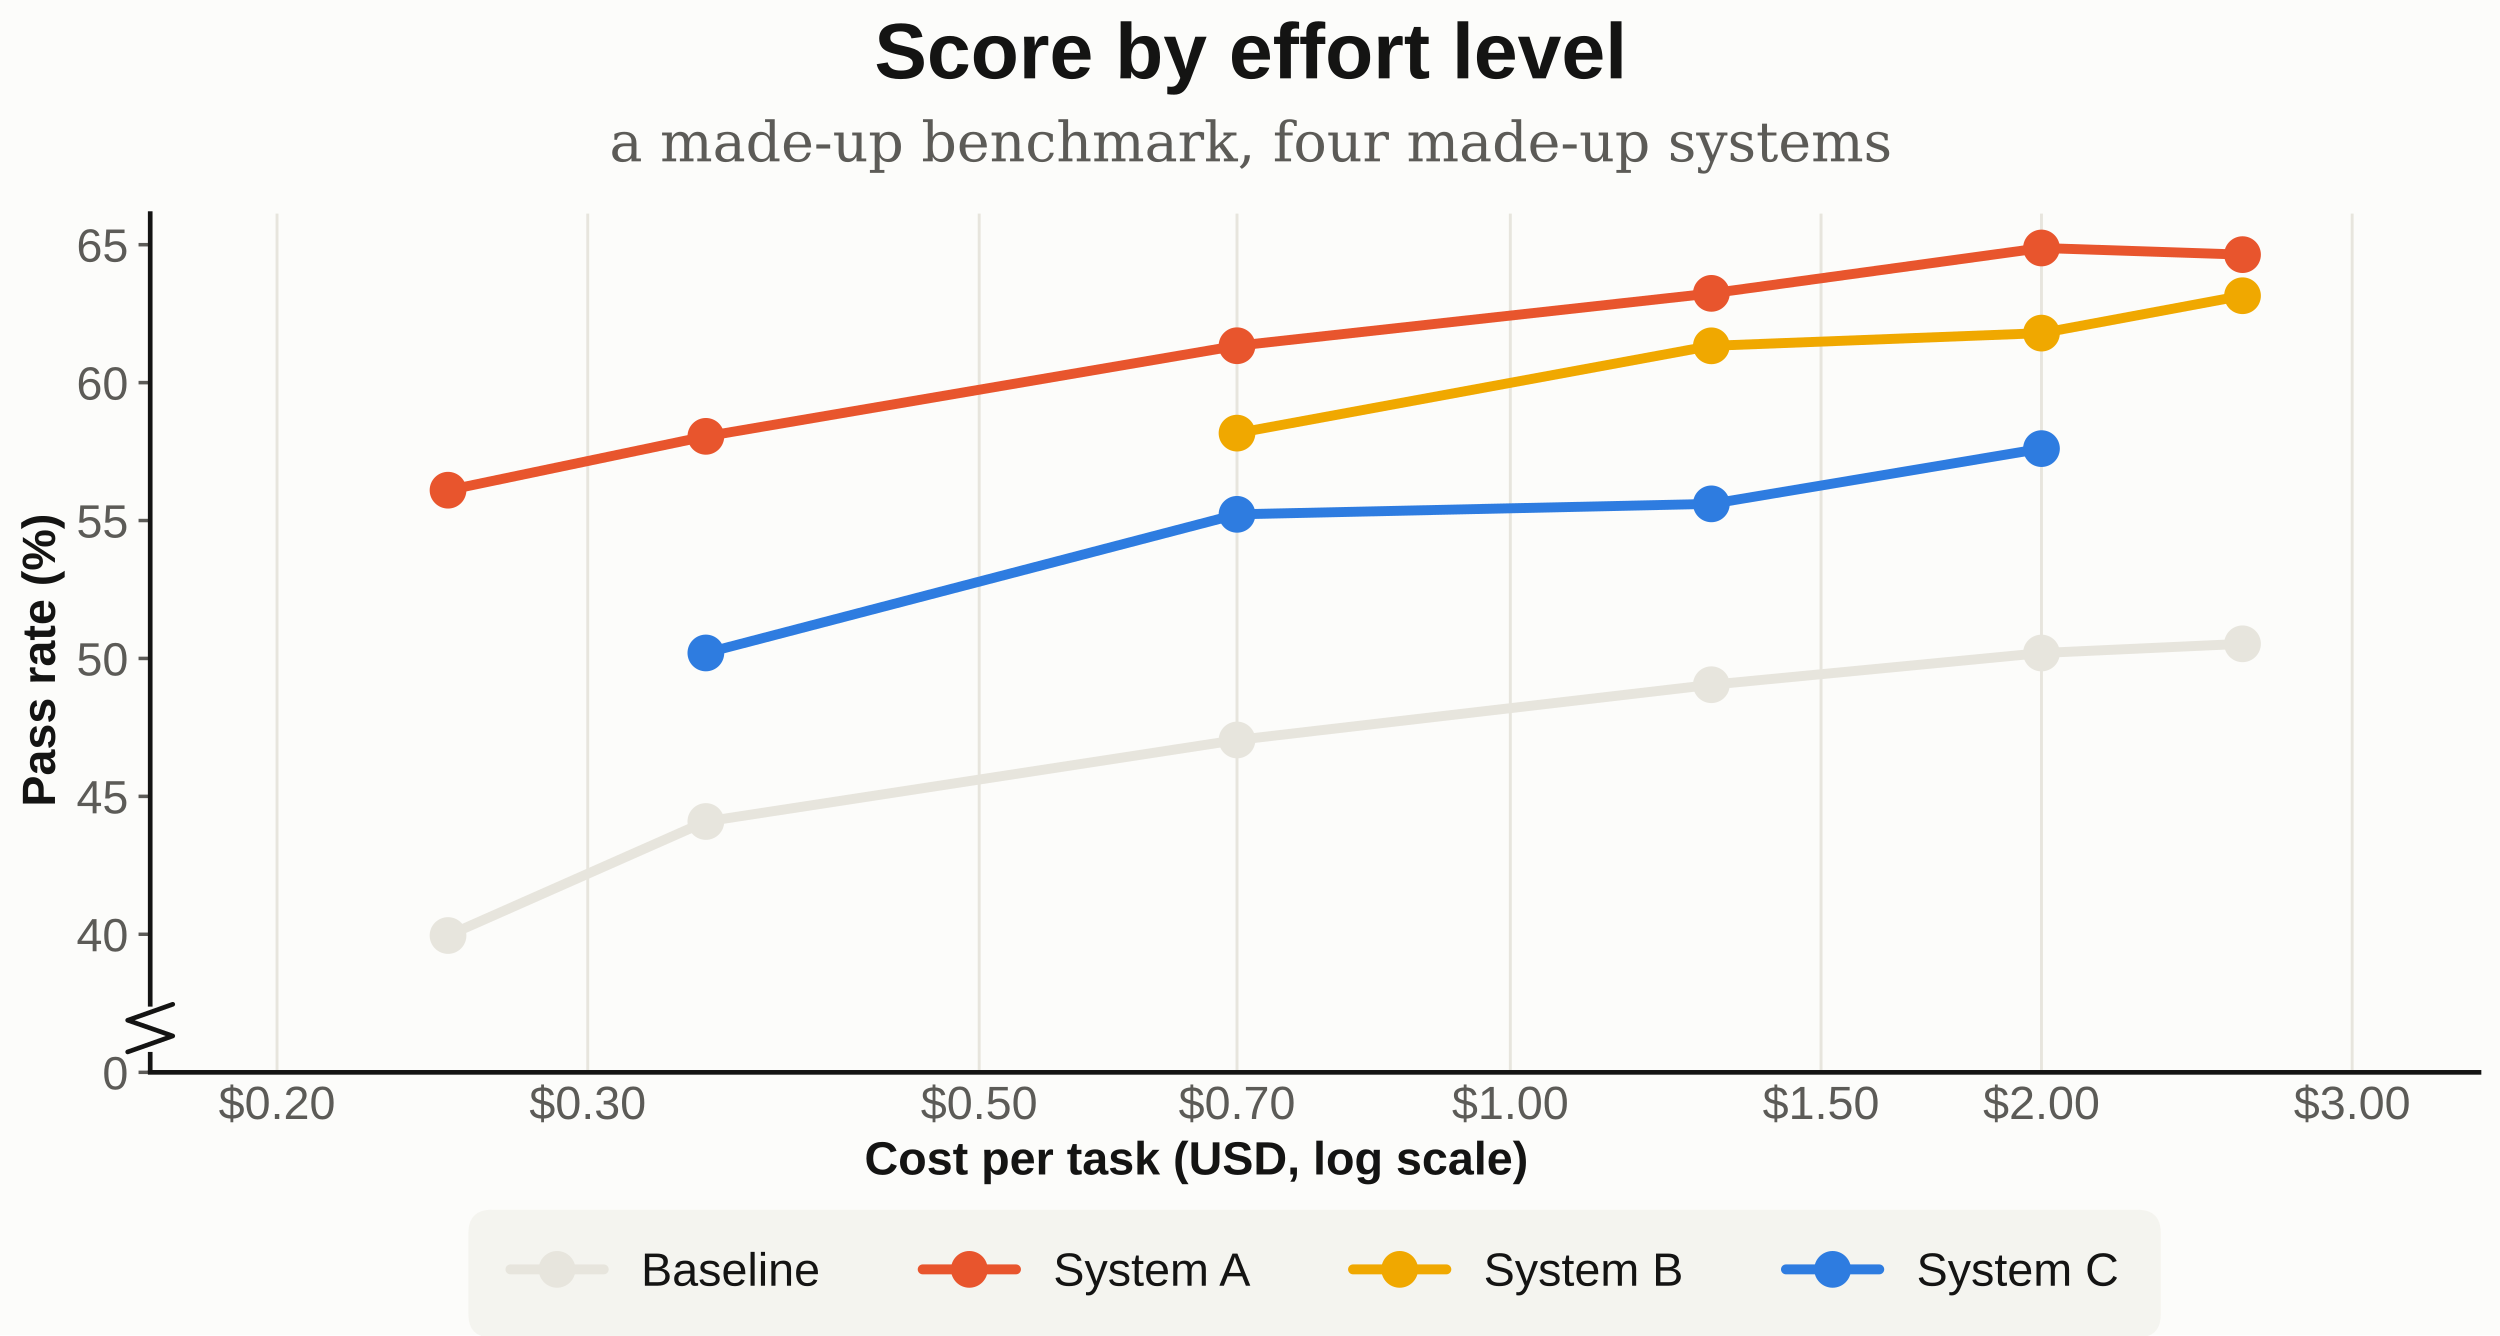
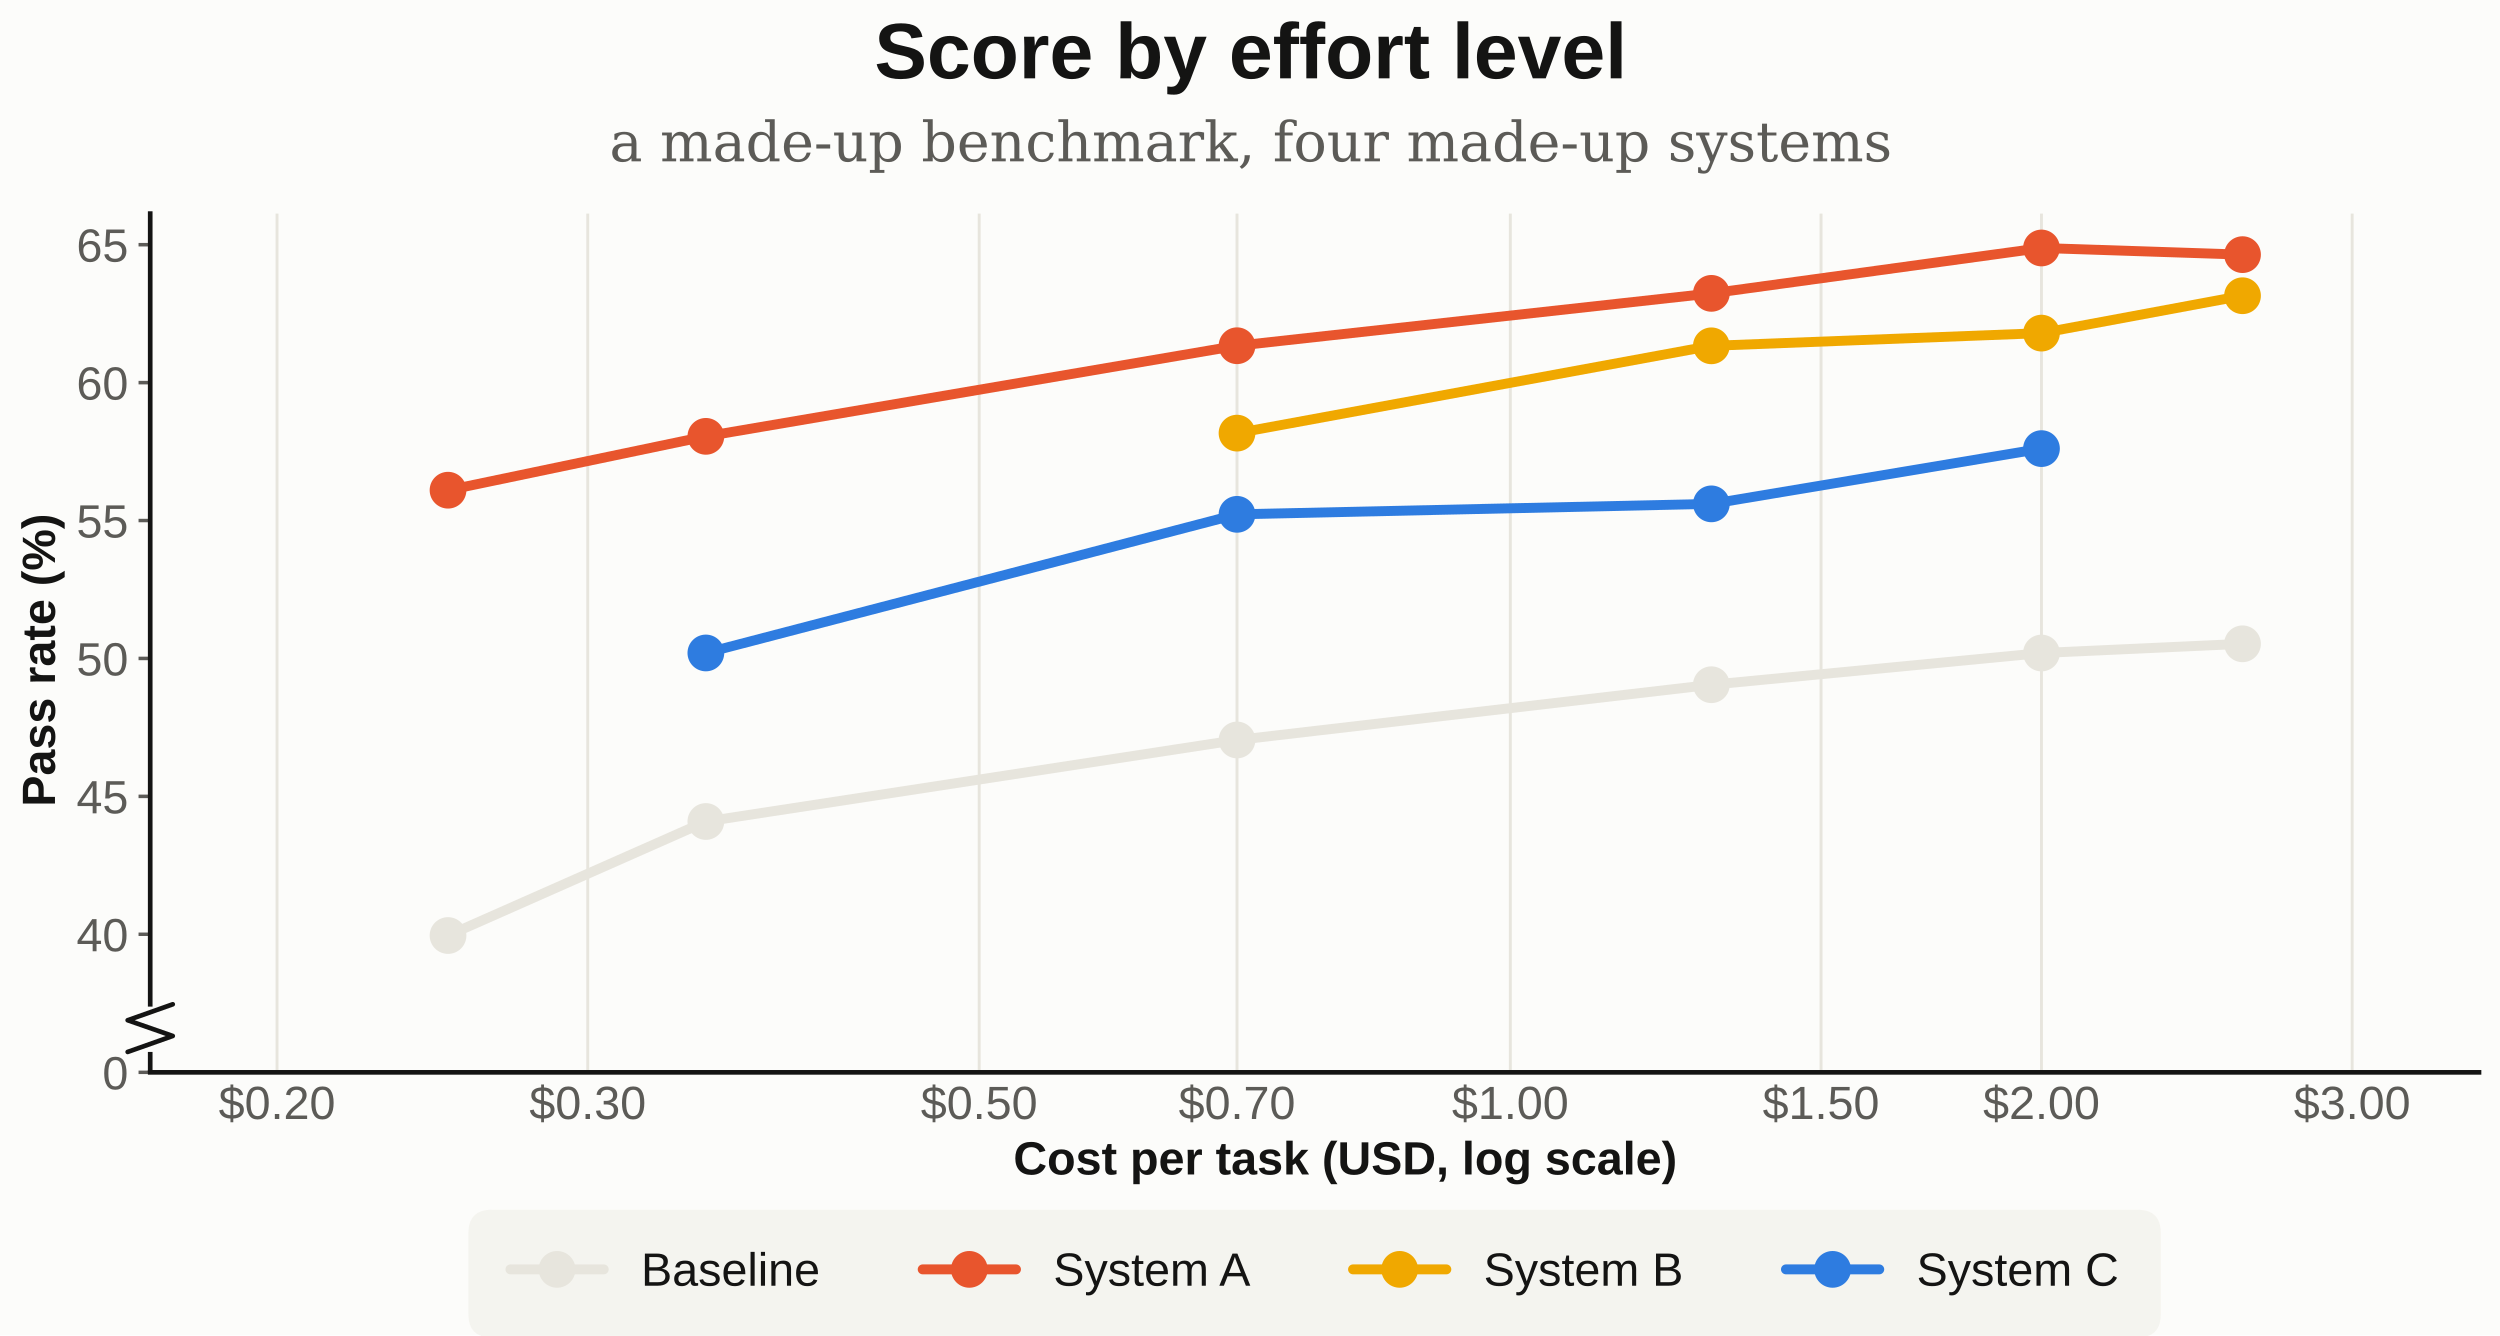
<svg xmlns="http://www.w3.org/2000/svg" xmlns:xlink="http://www.w3.org/1999/xlink" width="857.315pt" height="457.869pt" viewBox="0 0 857.315 457.869" version="1.1">
  <defs>
    <style type="text/css">*{stroke-linejoin: round; stroke-linecap: butt}</style>
  </defs>
  <g id="figure_1">
    <g id="patch_1">
      <path d="M 0 457.869  L 857.315 457.869  L 857.315 0  L 0 0  z " style="fill: #fcfcfa" />
    </g>
    <g id="axes_1">
      <g id="patch_2">
        <path d="M 51.511 367.736  L 850.115 367.736  L 850.115 73.253  L 51.511 73.253  z " style="fill: #fcfcfa" />
      </g>
      <g id="matplotlib.axis_1">
        <g id="xtick_1">
          <g id="line2d_1">
            <path d="M 95.005 367.736  L 95.005 73.253  " clip-path="url(#pbf584b9c07)" style="fill: none; stroke: #e7e5dd; stroke-linecap: square" />
          </g>
          <g id="line2d_2" />
          <g id="text_1">
            <text style="font-size: 16px; font-family: 'Arial', 'Verdana', 'DejaVu Sans', sans-serif; text-anchor: middle; fill: #5c5b57" x="95.005" y="383.743" transform="rotate(-0 95.00456 383.7432)">$0.20</text>
          </g>
        </g>
        <g id="xtick_2">
          <g id="line2d_3">
            <path d="M 201.552 367.736  L 201.552 73.253  " clip-path="url(#pbf584b9c07)" style="fill: none; stroke: #e7e5dd; stroke-linecap: square" />
          </g>
          <g id="line2d_4" />
          <g id="text_2">
            <text style="font-size: 16px; font-family: 'Arial', 'Verdana', 'DejaVu Sans', sans-serif; text-anchor: middle; fill: #5c5b57" x="201.552" y="383.743" transform="rotate(-0 201.552 383.7432)">$0.30</text>
          </g>
        </g>
        <g id="xtick_3">
          <g id="line2d_5">
            <path d="M 335.786 367.736  L 335.786 73.253  " clip-path="url(#pbf584b9c07)" style="fill: none; stroke: #e7e5dd; stroke-linecap: square" />
          </g>
          <g id="line2d_6" />
          <g id="text_3">
            <text style="font-size: 16px; font-family: 'Arial', 'Verdana', 'DejaVu Sans', sans-serif; text-anchor: middle; fill: #5c5b57" x="335.786" y="383.743" transform="rotate(-0 335.786 383.7432)">$0.50</text>
          </g>
        </g>
        <g id="xtick_4">
          <g id="line2d_7">
            <path d="M 424.204 367.736  L 424.204 73.253  " clip-path="url(#pbf584b9c07)" style="fill: none; stroke: #e7e5dd; stroke-linecap: square" />
          </g>
          <g id="line2d_8" />
          <g id="text_4">
            <text style="font-size: 16px; font-family: 'Arial', 'Verdana', 'DejaVu Sans', sans-serif; text-anchor: middle; fill: #5c5b57" x="424.204" y="383.743" transform="rotate(-0 424.2036 383.7432)">$0.70</text>
          </g>
        </g>
        <g id="xtick_5">
          <g id="line2d_9">
            <path d="M 517.93 367.736  L 517.93 73.253  " clip-path="url(#pbf584b9c07)" style="fill: none; stroke: #e7e5dd; stroke-linecap: square" />
          </g>
          <g id="line2d_10" />
          <g id="text_5">
            <text style="font-size: 16px; font-family: 'Arial', 'Verdana', 'DejaVu Sans', sans-serif; text-anchor: middle; fill: #5c5b57" x="517.93" y="383.743" transform="rotate(-0 517.9301 383.7432)">$1.00</text>
          </g>
        </g>
        <g id="xtick_6">
          <g id="line2d_11">
            <path d="M 624.478 367.736  L 624.478 73.253  " clip-path="url(#pbf584b9c07)" style="fill: none; stroke: #e7e5dd; stroke-linecap: square" />
          </g>
          <g id="line2d_12" />
          <g id="text_6">
            <text style="font-size: 16px; font-family: 'Arial', 'Verdana', 'DejaVu Sans', sans-serif; text-anchor: middle; fill: #5c5b57" x="624.478" y="383.743" transform="rotate(-0 624.4776 383.7432)">$1.50</text>
          </g>
        </g>
        <g id="xtick_7">
          <g id="line2d_13">
            <path d="M 700.074 367.736  L 700.074 73.253  " clip-path="url(#pbf584b9c07)" style="fill: none; stroke: #e7e5dd; stroke-linecap: square" />
          </g>
          <g id="line2d_14" />
          <g id="text_7">
            <text style="font-size: 16px; font-family: 'Arial', 'Verdana', 'DejaVu Sans', sans-serif; text-anchor: middle; fill: #5c5b57" x="700.074" y="383.743" transform="rotate(-0 700.0742 383.7432)">$2.00</text>
          </g>
        </g>
        <g id="xtick_8">
          <g id="line2d_15">
            <path d="M 806.622 367.736  L 806.622 73.253  " clip-path="url(#pbf584b9c07)" style="fill: none; stroke: #e7e5dd; stroke-linecap: square" />
          </g>
          <g id="line2d_16" />
          <g id="text_8">
            <text style="font-size: 16px; font-family: 'Arial', 'Verdana', 'DejaVu Sans', sans-serif; text-anchor: middle; fill: #5c5b57" x="806.622" y="383.743" transform="rotate(-0 806.6217 383.7432)">$3.00</text>
          </g>
        </g>
        <g id="xtick_9">
          <g id="line2d_17" />
        </g>
        <g id="xtick_10">
          <g id="line2d_18" />
        </g>
        <g id="xtick_11">
          <g id="line2d_19" />
        </g>
        <g id="xtick_12">
          <g id="line2d_20" />
        </g>
        <g id="text_9">
-           <text style="font-weight: 700; font-size: 16px; font-family: 'Arial', 'Verdana', 'DejaVu Sans', sans-serif; text-anchor: middle; fill: #141413" x="410.264" y="402.759" transform="rotate(-0 410.2644 402.7589)">Cost per task (USD, log scale)</text>
+           <text style="font-weight: 700; font-size: 16px; font-family: 'Arial', 'Verdana', 'DejaVu Sans', sans-serif; text-anchor: middle; fill: #141413" x="461.33" y="402.759" transform="rotate(-0 461.3299 402.7589)">Cost per task (USD, log scale)</text>
        </g>
      </g>
      <g id="matplotlib.axis_2">
        <g id="ytick_1">
          <g id="line2d_21">
            <defs>
              <path id="me28321ab2f" d="M 0 0  L -4 0  " style="stroke: #5c5b57; stroke-width: 1.2" />
            </defs>
            <g>
              <use xlink:href="#me28321ab2f" x="51.511" y="367.736" style="fill: #5c5b57; stroke: #5c5b57; stroke-width: 1.2" />
            </g>
          </g>
          <g id="text_10">
            <text style="font-size: 16px; font-family: 'Arial', 'Verdana', 'DejaVu Sans', sans-serif; text-anchor: end; fill: #5c5b57" x="44.011" y="373.56" transform="rotate(-0 44.01094 373.56)">0</text>
          </g>
        </g>
        <g id="ytick_2">
          <g id="line2d_22">
            <g>
              <use xlink:href="#me28321ab2f" x="51.511" y="320.388" style="fill: #5c5b57; stroke: #5c5b57; stroke-width: 1.2" />
            </g>
          </g>
          <g id="text_11">
            <text style="font-size: 16px; font-family: 'Arial', 'Verdana', 'DejaVu Sans', sans-serif; text-anchor: end; fill: #5c5b57" x="44.011" y="326.212" transform="rotate(-0 44.01094 326.2118)">40</text>
          </g>
        </g>
        <g id="ytick_3">
          <g id="line2d_23">
            <g>
              <use xlink:href="#me28321ab2f" x="51.511" y="273.093" style="fill: #5c5b57; stroke: #5c5b57; stroke-width: 1.2" />
            </g>
          </g>
          <g id="text_12">
            <text style="font-size: 16px; font-family: 'Arial', 'Verdana', 'DejaVu Sans', sans-serif; text-anchor: end; fill: #5c5b57" x="44.011" y="278.917" transform="rotate(-0 44.01094 278.9174)">45</text>
          </g>
        </g>
        <g id="ytick_4">
          <g id="line2d_24">
            <g>
              <use xlink:href="#me28321ab2f" x="51.511" y="225.799" style="fill: #5c5b57; stroke: #5c5b57; stroke-width: 1.2" />
            </g>
          </g>
          <g id="text_13">
            <text style="font-size: 16px; font-family: 'Arial', 'Verdana', 'DejaVu Sans', sans-serif; text-anchor: end; fill: #5c5b57" x="44.011" y="231.623" transform="rotate(-0 44.01094 231.6229)">50</text>
          </g>
        </g>
        <g id="ytick_5">
          <g id="line2d_25">
            <g>
              <use xlink:href="#me28321ab2f" x="51.511" y="178.504" style="fill: #5c5b57; stroke: #5c5b57; stroke-width: 1.2" />
            </g>
          </g>
          <g id="text_14">
            <text style="font-size: 16px; font-family: 'Arial', 'Verdana', 'DejaVu Sans', sans-serif; text-anchor: end; fill: #5c5b57" x="44.011" y="184.328" transform="rotate(-0 44.01094 184.3285)">55</text>
          </g>
        </g>
        <g id="ytick_6">
          <g id="line2d_26">
            <g>
              <use xlink:href="#me28321ab2f" x="51.511" y="131.21" style="fill: #5c5b57; stroke: #5c5b57; stroke-width: 1.2" />
            </g>
          </g>
          <g id="text_15">
            <text style="font-size: 16px; font-family: 'Arial', 'Verdana', 'DejaVu Sans', sans-serif; text-anchor: end; fill: #5c5b57" x="44.011" y="137.034" transform="rotate(-0 44.01094 137.034)">60</text>
          </g>
        </g>
        <g id="ytick_7">
          <g id="line2d_27">
            <g>
              <use xlink:href="#me28321ab2f" x="51.511" y="83.915" style="fill: #5c5b57; stroke: #5c5b57; stroke-width: 1.2" />
            </g>
          </g>
          <g id="text_16">
            <text style="font-size: 16px; font-family: 'Arial', 'Verdana', 'DejaVu Sans', sans-serif; text-anchor: end; fill: #5c5b57" x="44.011" y="89.74" transform="rotate(-0 44.01094 89.73958)">65</text>
          </g>
        </g>
        <g id="text_17">
          <text style="font-weight: 700; font-size: 16px; font-family: 'Arial', 'Verdana', 'DejaVu Sans', sans-serif; text-anchor: middle; fill: #141413" x="18.848" y="226.389" transform="rotate(-90 18.84844 226.3886)">Pass rate (%)</text>
        </g>
      </g>
      <g id="line2d_28">
        <path d="M 153.642 320.817  L 242.06 281.712  L 424.204 253.756  L 586.874 234.809  L 700.074 223.934  L 769.018 220.779  " clip-path="url(#pbf584b9c07)" style="fill: none; stroke: #e7e5dd; stroke-width: 3.4; stroke-linecap: round" />
        <defs>
          <path id="mc441550255" d="M 0 5.5  C 1.459 5.5 2.858 4.92 3.889 3.889  C 4.92 2.858 5.5 1.459 5.5 0  C 5.5 -1.459 4.92 -2.858 3.889 -3.889  C 2.858 -4.92 1.459 -5.5 0 -5.5  C -1.459 -5.5 -2.858 -4.92 -3.889 -3.889  C -4.92 -2.858 -5.5 -1.459 -5.5 0  C -5.5 1.459 -4.92 2.858 -3.889 3.889  C -2.858 4.92 -1.459 5.5 0 5.5  z " style="stroke: #e7e5dd; stroke-width: 1.6" />
        </defs>
        <g clip-path="url(#pbf584b9c07)">
          <use xlink:href="#mc441550255" x="153.642" y="320.817" style="fill: #e7e5dd; stroke: #e7e5dd; stroke-width: 1.6" />
          <use xlink:href="#mc441550255" x="242.06" y="281.712" style="fill: #e7e5dd; stroke: #e7e5dd; stroke-width: 1.6" />
          <use xlink:href="#mc441550255" x="424.204" y="253.756" style="fill: #e7e5dd; stroke: #e7e5dd; stroke-width: 1.6" />
          <use xlink:href="#mc441550255" x="586.874" y="234.809" style="fill: #e7e5dd; stroke: #e7e5dd; stroke-width: 1.6" />
          <use xlink:href="#mc441550255" x="700.074" y="223.934" style="fill: #e7e5dd; stroke: #e7e5dd; stroke-width: 1.6" />
          <use xlink:href="#mc441550255" x="769.018" y="220.779" style="fill: #e7e5dd; stroke: #e7e5dd; stroke-width: 1.6" />
        </g>
      </g>
      <g id="patch_3">
        <path d="M 51.511 344.394  L 51.511 73.253  " style="fill: none; stroke: #141413; stroke-width: 1.6; stroke-linejoin: miter; stroke-linecap: square" />
      </g>
      <g id="patch_4">
        <path d="M 51.511 367.736  L 850.115 367.736  " style="fill: none; stroke: #141413; stroke-width: 1.6; stroke-linejoin: miter; stroke-linecap: square" />
      </g>
      <g id="line2d_29">
        <path d="M 51.511 367.736  L 51.511 360.733  " style="fill: none; stroke: #141413; stroke-width: 1.6" />
      </g>
      <g id="line2d_30">
        <path d="M 153.642 168.103  L 242.06 149.633  L 424.204 118.563  L 586.874 100.599  L 700.074 85.042  L 769.018 87.323  " clip-path="url(#pbf584b9c07)" style="fill: none; stroke: #e8552d; stroke-width: 3.4; stroke-linecap: round" />
        <defs>
          <path id="m40b7995b4d" d="M 0 5.5  C 1.459 5.5 2.858 4.92 3.889 3.889  C 4.92 2.858 5.5 1.459 5.5 0  C 5.5 -1.459 4.92 -2.858 3.889 -3.889  C 2.858 -4.92 1.459 -5.5 0 -5.5  C -1.459 -5.5 -2.858 -4.92 -3.889 -3.889  C -4.92 -2.858 -5.5 -1.459 -5.5 0  C -5.5 1.459 -4.92 2.858 -3.889 3.889  C -2.858 4.92 -1.459 5.5 0 5.5  z " style="stroke: #e8552d; stroke-width: 1.6" />
        </defs>
        <g clip-path="url(#pbf584b9c07)">
          <use xlink:href="#m40b7995b4d" x="153.642" y="168.103" style="fill: #e8552d; stroke: #e8552d; stroke-width: 1.6" />
          <use xlink:href="#m40b7995b4d" x="242.06" y="149.633" style="fill: #e8552d; stroke: #e8552d; stroke-width: 1.6" />
          <use xlink:href="#m40b7995b4d" x="424.204" y="118.563" style="fill: #e8552d; stroke: #e8552d; stroke-width: 1.6" />
          <use xlink:href="#m40b7995b4d" x="586.874" y="100.599" style="fill: #e8552d; stroke: #e8552d; stroke-width: 1.6" />
          <use xlink:href="#m40b7995b4d" x="700.074" y="85.042" style="fill: #e8552d; stroke: #e8552d; stroke-width: 1.6" />
          <use xlink:href="#m40b7995b4d" x="769.018" y="87.323" style="fill: #e8552d; stroke: #e8552d; stroke-width: 1.6" />
        </g>
      </g>
      <g id="line2d_31">
        <path d="M 424.204 148.532  L 586.874 118.592  L 700.074 114.235  L 769.018 101.415  " clip-path="url(#pbf584b9c07)" style="fill: none; stroke: #f0a800; stroke-width: 3.4; stroke-linecap: round" />
        <defs>
          <path id="m4cf21d44f3" d="M 0 5.5  C 1.459 5.5 2.858 4.92 3.889 3.889  C 4.92 2.858 5.5 1.459 5.5 0  C 5.5 -1.459 4.92 -2.858 3.889 -3.889  C 2.858 -4.92 1.459 -5.5 0 -5.5  C -1.459 -5.5 -2.858 -4.92 -3.889 -3.889  C -4.92 -2.858 -5.5 -1.459 -5.5 0  C -5.5 1.459 -4.92 2.858 -3.889 3.889  C -2.858 4.92 -1.459 5.5 0 5.5  z " style="stroke: #f0a800; stroke-width: 1.6" />
        </defs>
        <g clip-path="url(#pbf584b9c07)">
          <use xlink:href="#m4cf21d44f3" x="424.204" y="148.532" style="fill: #f0a800; stroke: #f0a800; stroke-width: 1.6" />
          <use xlink:href="#m4cf21d44f3" x="586.874" y="118.592" style="fill: #f0a800; stroke: #f0a800; stroke-width: 1.6" />
          <use xlink:href="#m4cf21d44f3" x="700.074" y="114.235" style="fill: #f0a800; stroke: #f0a800; stroke-width: 1.6" />
          <use xlink:href="#m4cf21d44f3" x="769.018" y="101.415" style="fill: #f0a800; stroke: #f0a800; stroke-width: 1.6" />
        </g>
      </g>
      <g id="line2d_32">
        <path d="M 242.06 223.917  L 424.204 176.378  L 586.874 172.787  L 700.074 153.842  " clip-path="url(#pbf584b9c07)" style="fill: none; stroke: #2e7ce0; stroke-width: 3.4; stroke-linecap: round" />
        <defs>
          <path id="m8f192ca43b" d="M 0 5.5  C 1.459 5.5 2.858 4.92 3.889 3.889  C 4.92 2.858 5.5 1.459 5.5 0  C 5.5 -1.459 4.92 -2.858 3.889 -3.889  C 2.858 -4.92 1.459 -5.5 0 -5.5  C -1.459 -5.5 -2.858 -4.92 -3.889 -3.889  C -4.92 -2.858 -5.5 -1.459 -5.5 0  C -5.5 1.459 -4.92 2.858 -3.889 3.889  C -2.858 4.92 -1.459 5.5 0 5.5  z " style="stroke: #2e7ce0; stroke-width: 1.6" />
        </defs>
        <g clip-path="url(#pbf584b9c07)">
          <use xlink:href="#m8f192ca43b" x="242.06" y="223.917" style="fill: #2e7ce0; stroke: #2e7ce0; stroke-width: 1.6" />
          <use xlink:href="#m8f192ca43b" x="424.204" y="176.378" style="fill: #2e7ce0; stroke: #2e7ce0; stroke-width: 1.6" />
          <use xlink:href="#m8f192ca43b" x="586.874" y="172.787" style="fill: #2e7ce0; stroke: #2e7ce0; stroke-width: 1.6" />
          <use xlink:href="#m8f192ca43b" x="700.074" y="153.842" style="fill: #2e7ce0; stroke: #2e7ce0; stroke-width: 1.6" />
        </g>
      </g>
      <g id="line2d_33">
        <path d="M 43.783 360.733  L 59.239 355.26  L 43.783 349.868  L 59.239 344.394  " style="fill: none; stroke: #141413; stroke-width: 1.6; stroke-linecap: round" />
      </g>
      <g id="legend_1">
        <g id="patch_5">
          <path d="M 168.637 458.669  L 732.989 458.669  Q 740.989 458.669 740.989 450.669  L 740.989 422.853  Q 740.989 414.853 732.989 414.853  L 168.637 414.853  Q 160.637 414.853 160.637 422.853  L 160.637 450.669  Q 160.637 458.669 168.637 458.669  z " style="fill: #f3f2ec; opacity: 0.8" />
        </g>
        <g id="line2d_34">
          <path d="M 175.037 435.301  L 191.037 435.301  L 207.037 435.301  " style="fill: none; stroke: #e7e5dd; stroke-width: 3.4; stroke-linecap: round" />
          <g>
            <use xlink:href="#mc441550255" x="191.037" y="435.301" style="fill: #e7e5dd; stroke: #e7e5dd; stroke-width: 1.6" />
          </g>
        </g>
        <g id="text_18">
          <text style="font-size: 16px; font-family: 'Arial', 'Verdana', 'DejaVu Sans', sans-serif; text-anchor: start; fill: #141413" x="219.837" y="440.901" transform="rotate(-0 219.8369 440.9014)">Baseline</text>
        </g>
        <g id="line2d_35">
          <path d="M 316.409 435.301  L 332.409 435.301  L 348.409 435.301  " style="fill: none; stroke: #e8552d; stroke-width: 3.4; stroke-linecap: round" />
          <g>
            <use xlink:href="#m40b7995b4d" x="332.409" y="435.301" style="fill: #e8552d; stroke: #e8552d; stroke-width: 1.6" />
          </g>
        </g>
        <g id="text_19">
          <text style="font-size: 16px; font-family: 'Arial', 'Verdana', 'DejaVu Sans', sans-serif; text-anchor: start; fill: #141413" x="361.209" y="440.901" transform="rotate(-0 361.2094 440.9014)">System A</text>
        </g>
        <g id="line2d_36">
          <path d="M 463.987 435.301  L 479.987 435.301  L 495.987 435.301  " style="fill: none; stroke: #f0a800; stroke-width: 3.4; stroke-linecap: round" />
          <g>
            <use xlink:href="#m4cf21d44f3" x="479.987" y="435.301" style="fill: #f0a800; stroke: #f0a800; stroke-width: 1.6" />
          </g>
        </g>
        <g id="text_20">
          <text style="font-size: 16px; font-family: 'Arial', 'Verdana', 'DejaVu Sans', sans-serif; text-anchor: start; fill: #141413" x="508.787" y="440.901" transform="rotate(-0 508.7869 440.9014)">System B</text>
        </g>
        <g id="line2d_37">
          <path d="M 612.447 435.301  L 628.447 435.301  L 644.447 435.301  " style="fill: none; stroke: #2e7ce0; stroke-width: 3.4; stroke-linecap: round" />
          <g>
            <use xlink:href="#m8f192ca43b" x="628.447" y="435.301" style="fill: #2e7ce0; stroke: #2e7ce0; stroke-width: 1.6" />
          </g>
        </g>
        <g id="text_21">
          <text style="font-size: 16px; font-family: 'Arial', 'Verdana', 'DejaVu Sans', sans-serif; text-anchor: start; fill: #141413" x="657.247" y="440.901" transform="rotate(-0 657.2469 440.9014)">System C</text>
        </g>
      </g>
    </g>
    <g id="text_22">
      <text style="font-weight: 700; font-size: 27px; font-family: 'Arial', 'Verdana', 'DejaVu Sans', sans-serif; text-anchor: middle; fill: #141413" x="428.915" y="26.857" transform="rotate(-0 428.9153 26.85674)">Score by effort level</text>
    </g>
    <g id="text_23">
      <text style="font-size: 19px; font-family: 'Georgia', 'DejaVu Serif', serif; text-anchor: middle; fill: #5c5b57" x="428.915" y="55.322" transform="rotate(-0 428.9153 55.32172)">a made-up benchmark, four made-up systems</text>
    </g>
  </g>
  <defs>
    <clipPath id="pbf584b9c07">
      <rect x="51.511" y="73.253" width="798.604" height="294.483" />
    </clipPath>
  </defs>
</svg>
